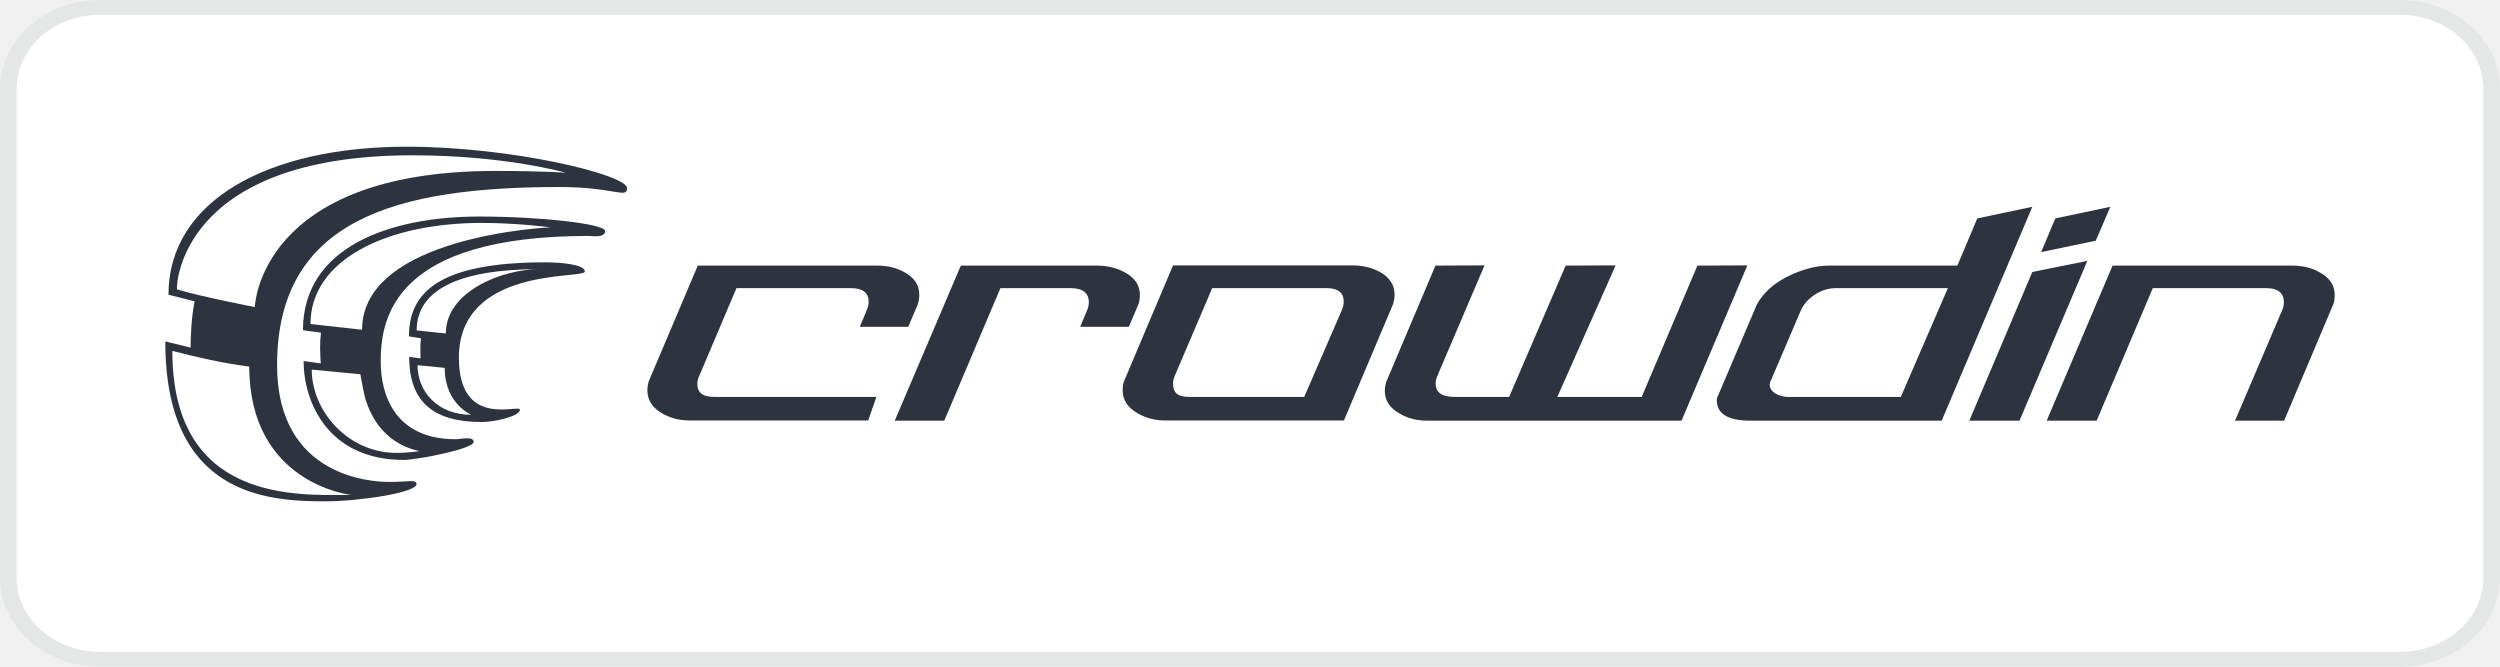
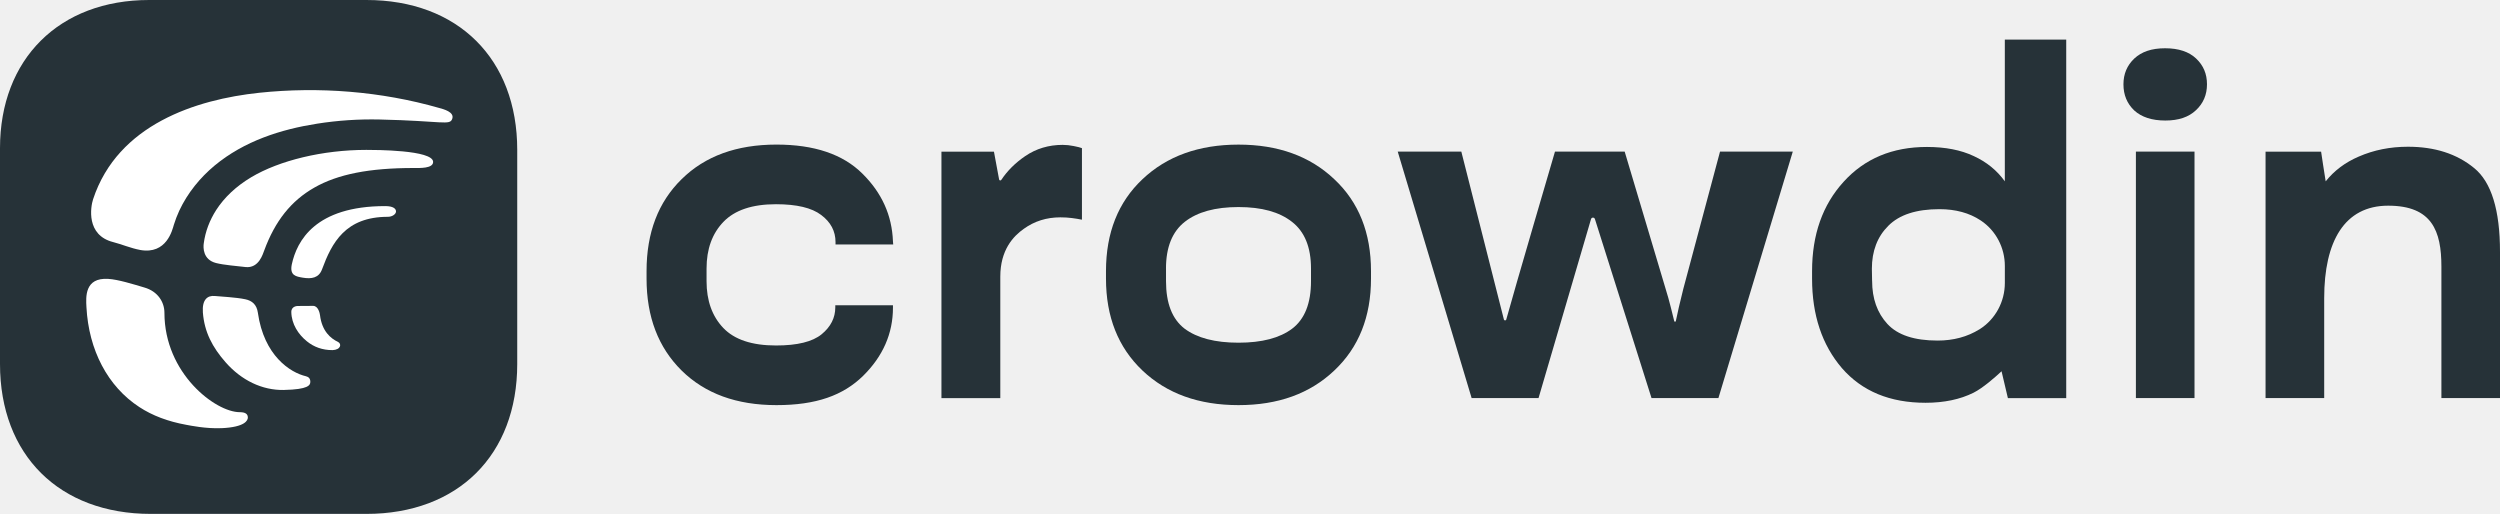
- <svg xmlns="http://www.w3.org/2000/svg" width="150" height="40" viewBox="0 0 150 40" fill="none">
-   <path d="M0 5.333C0 2.388 2.686 0 6 0H144C147.314 0 150 2.388 150 5.333V34.667C150 37.612 147.314 40 144 40H6C2.686 40 0 37.612 0 34.667V5.333Z" fill="white" />
-   <path fill-rule="evenodd" clip-rule="evenodd" d="M144 0.889H6C3.239 0.889 1 2.879 1 5.333V34.667C1 37.121 3.239 39.111 6 39.111H144C146.761 39.111 149 37.121 149 34.667V5.333C149 2.879 146.761 0.889 144 0.889ZM6 0C2.686 0 0 2.388 0 5.333V34.667C0 37.612 2.686 40 6 40H144C147.314 40 150 37.612 150 34.667V5.333C150 2.388 147.314 0 144 0H6Z" fill="#263238" fill-opacity="0.12" />
-   <path d="M42.915 23.815C42.198 23.815 41.84 23.605 41.84 23.021C41.84 22.879 41.88 22.708 41.973 22.509L44.188 17.288H51.058C51.761 17.288 52.12 17.558 52.12 18.113C52.12 18.269 52.08 18.44 51.987 18.654L51.589 19.607H54.494L55.064 18.269C55.13 18.056 55.157 17.871 55.157 17.686C55.157 17.103 54.865 16.662 54.268 16.334C53.791 16.064 53.247 15.936 52.637 15.936H41.867L38.935 22.851C38.869 23.05 38.843 23.235 38.843 23.42C38.843 24.003 39.148 24.473 39.745 24.814C40.222 25.084 40.766 25.227 41.376 25.227H52.093L52.583 23.815H42.915ZM65.808 15.936H57.65L53.685 25.241H56.656L60.025 17.288H64.229C64.959 17.288 65.33 17.572 65.33 18.141C65.33 18.312 65.29 18.483 65.211 18.654L64.813 19.607H67.731L68.301 18.269C68.367 18.07 68.394 17.885 68.394 17.7C68.394 17.117 68.089 16.662 67.479 16.334C66.975 16.064 66.418 15.936 65.808 15.936ZM81.153 15.922H70.383L67.452 22.851C67.386 23.007 67.359 23.192 67.359 23.42C67.359 24.003 67.664 24.458 68.261 24.8C68.752 25.084 69.296 25.227 69.893 25.227H80.636L83.581 18.255C83.647 18.042 83.674 17.857 83.674 17.672C83.674 17.088 83.368 16.633 82.772 16.306C82.281 16.05 81.75 15.922 81.153 15.922ZM78.254 23.815H71.384C70.681 23.815 70.383 23.59 70.383 23.021C70.383 22.851 70.423 22.68 70.503 22.509L72.731 17.288H79.602C80.278 17.288 80.623 17.558 80.623 18.099C80.623 18.255 80.583 18.44 80.49 18.654L78.254 23.815ZM85.65 25.241H100.89L104.842 15.922L101.845 15.936L98.502 23.815H93.44L96.937 15.922L93.939 15.936L90.548 23.815H87.294C86.577 23.815 86.141 23.59 86.141 23.021C86.141 22.851 86.18 22.68 86.26 22.509L89.072 15.922L86.127 15.936L83.183 22.893C83.116 23.093 83.09 23.277 83.09 23.462C83.09 24.046 83.408 24.515 84.032 24.843C84.496 25.113 85.053 25.241 85.65 25.241ZM121.939 12.408L118.636 13.105L117.443 15.936H109.736C109.033 15.936 108.291 16.121 107.495 16.477C106.513 16.918 105.824 17.515 105.412 18.269L103.012 23.904C102.945 24.786 103.622 25.241 105.028 25.241H116.501L121.939 12.408ZM107.18 23.815C106.504 23.744 106.115 23.391 106.195 22.964L108.039 18.654C108.211 18.255 108.503 17.928 108.901 17.672C109.299 17.416 109.723 17.288 110.148 17.288H116.872L114.05 23.815H107.18ZM121.17 25.241L125.241 15.651L121.939 16.32L118.159 25.241H121.17ZM125.746 14.442L126.621 12.408L123.318 13.105L122.469 15.125L125.746 14.442ZM137.524 15.936H126.754L122.801 25.241H125.799L129.167 17.288H135.958C136.675 17.288 137.033 17.572 137.033 18.141C137.033 18.312 136.993 18.483 136.913 18.654L134.102 25.241H137.046L139.991 18.269C140.057 18.113 140.083 17.928 140.083 17.7C140.083 17.117 139.778 16.662 139.168 16.334C138.704 16.064 138.147 15.936 137.524 15.936Z" fill="#2E3340" />
-   <path d="M24.896 19.217C25.437 16.338 29.66 15.523 34.118 16.064C34.248 16.086 34.237 16.295 34.151 16.284C30.331 16.284 27.239 18.252 27.239 21.561C27.239 24.175 28.999 24.92 30.536 24.699C30.564 24.698 30.591 24.707 30.613 24.724C30.635 24.741 30.65 24.765 30.657 24.792C30.663 24.82 30.66 24.849 30.648 24.874C30.636 24.899 30.615 24.919 30.59 24.931C29.911 25.24 29.408 25.175 28.664 25.141H28.545C26.879 25.097 25.178 24.752 24.896 21.773L25.699 21.347V20.597C25.689 20.454 25.689 20.31 25.699 20.167L24.985 20.068C24.996 19.968 24.896 19.328 24.896 19.217Z" fill="white" />
-   <path d="M30.861 13.253C32.727 13.207 33.605 13.433 35.429 13.846C35.456 13.85 35.48 13.862 35.499 13.882C35.519 13.901 35.531 13.927 35.535 13.954C35.538 13.982 35.533 14.01 35.52 14.034C35.507 14.058 35.487 14.077 35.462 14.088C32.585 14.204 22.553 14.11 22.553 21.348C22.553 26.787 25.59 26.917 27.812 26.456C27.837 26.457 27.862 26.466 27.883 26.482C27.903 26.498 27.918 26.521 27.925 26.546C27.933 26.572 27.932 26.599 27.924 26.624C27.915 26.649 27.899 26.671 27.878 26.686C26.915 27.218 26.435 27.239 25.35 27.362C24.919 27.421 24.485 27.452 24.05 27.454C21.417 27.454 18.939 26.602 18.506 21.773L19.784 21.986C19.784 21.572 19.428 20.631 19.428 20.159C19.417 19.959 19.417 19.843 19.428 19.643C19.173 19.609 18.983 19.629 18.506 19.56C18.517 19.398 18.506 18.538 18.506 18.365C19.35 13.813 26.174 12.827 30.861 13.253Z" fill="white" />
-   <path d="M24.797 8.996C29.151 8.939 33.054 9.642 37.161 11.072C37.175 11.075 37.189 11.081 37.202 11.089C37.214 11.097 37.224 11.107 37.233 11.12C37.241 11.132 37.246 11.146 37.249 11.16C37.252 11.174 37.252 11.189 37.249 11.203C37.246 11.218 37.241 11.231 37.232 11.243C37.224 11.256 37.214 11.266 37.201 11.274C37.189 11.282 37.175 11.288 37.161 11.291C37.146 11.294 37.131 11.294 37.117 11.291C35.315 11.181 25.229 10.088 20.365 13.608C15.645 16.941 15.022 25.011 19.145 27.951C21.267 29.481 22.443 29.051 23.78 29.051C23.809 29.05 23.836 29.058 23.859 29.075C23.881 29.092 23.897 29.116 23.904 29.143C23.91 29.17 23.907 29.199 23.895 29.224C23.882 29.249 23.861 29.269 23.836 29.28C22.21 29.886 20.488 29.767 18.751 29.762C14.451 29.762 9.985 28.266 9.985 20.495C10.505 20.627 11.19 20.812 11.687 20.921C11.698 20.298 11.61 19.182 11.687 18.471C11.71 18.22 11.798 17.98 11.798 17.739L10.427 17.513C10.472 17.273 10.558 15.836 10.624 15.596C12.127 10.426 18.375 8.996 24.797 8.996Z" fill="white" />
-   <path d="M32.712 15.74C26.286 15.74 24.538 17.578 24.538 20.181C24.538 20.181 25.078 20.274 25.258 20.3C25.207 20.697 25.22 21.106 25.232 21.503C25.014 21.476 24.783 21.437 24.551 21.41C24.551 24.067 25.952 25.322 28.908 25.322C29.614 25.322 31.195 24.992 31.195 24.582C31.195 24.212 27.533 25.772 27.533 21.463C27.533 15.939 35.089 16.758 35.089 16.296C35.102 15.846 33.547 15.74 32.712 15.74ZM28.265 24.886C26.273 24.886 25.052 23.512 25.052 21.912L26.684 22.071C26.684 24.291 28.329 24.886 28.265 24.886ZM26.749 20.009L25.001 19.824C25.001 17.406 27.507 16.15 32.352 16.15C30.154 16.15 26.749 17.472 26.749 20.009Z" fill="#2E3340" />
-   <path d="M28.741 12.992C23.421 12.992 18.178 14.802 18.178 19.811C18.178 19.811 18.988 19.93 19.257 19.957C19.18 20.565 19.206 21.199 19.245 21.807L18.216 21.662C18.216 24.107 19.669 27.596 24.231 27.596C24.963 27.596 28.42 26.948 28.42 26.512C28.42 26.155 27.61 26.354 27.341 26.354C23.678 26.354 22.843 23.671 22.843 21.701C22.843 19.137 23.562 14.155 35.334 14.155C35.475 14.155 36.31 14.3 36.31 13.864C36.31 13.428 32.429 12.992 28.741 12.992ZM25.169 27.067C24.719 27.133 24.244 27.173 23.794 27.173C20.864 27.173 18.705 24.649 18.705 22.177L21.622 22.455C21.622 22.455 21.84 23.684 21.93 23.961C22.046 24.318 22.187 24.662 22.367 24.992C22.984 26.102 23.974 26.816 25.169 27.067ZM21.725 19.785L18.628 19.441C18.628 15.556 23.254 13.375 28.908 13.375C31.016 13.375 33.021 13.639 33.021 13.639C33.021 13.639 21.725 14.142 21.725 19.785Z" fill="#2E3340" />
-   <path d="M24.399 8.802C16.149 8.802 10.109 12 10.109 17.683C10.109 17.683 11.292 17.987 11.677 18.08C11.497 18.992 11.446 19.93 11.433 20.855L9.917 20.485C9.917 29.737 16.046 30.08 19.516 30.08C21.585 30.08 24.991 29.552 24.991 29.049C24.991 28.745 24.477 28.917 23.358 28.917C22.382 28.917 16.625 28.679 16.625 21.913C16.625 13.15 23.795 11.221 33.575 11.221C36.865 11.221 37.623 11.947 37.623 11.287C37.636 10.494 30.761 8.802 24.399 8.802ZM21.084 29.697C17.974 29.697 10.341 30.239 10.341 21.053C11.767 21.424 13.373 21.794 14.954 21.992C14.967 29.063 21.084 29.697 21.084 29.697ZM29.72 10.256C15.52 10.256 15.288 18.424 15.288 18.424C15.288 18.424 12.191 17.829 10.623 17.366C10.559 17.366 10.611 9.318 24.746 9.318C30.311 9.318 33.935 10.362 33.935 10.362C32.791 10.282 30.992 10.256 29.72 10.256Z" fill="#2E3340" />
+ <svg xmlns="http://www.w3.org/2000/svg" width="180" height="37" viewBox="0 0 180 37" fill="none">
+   <path d="M46.552 20.06C46.552 22.81 47.394 25.014 49.076 26.677C50.76 28.338 53.035 29.169 55.905 29.169C58.775 29.169 60.706 28.467 62.141 27.064C63.575 25.65 64.293 24.011 64.293 22.148V21.978H60.141V22.13C60.141 22.881 59.813 23.528 59.159 24.066C58.503 24.605 57.408 24.875 55.871 24.875C54.144 24.875 52.877 24.453 52.075 23.611C51.274 22.77 50.872 21.647 50.872 20.244V19.335C50.872 17.932 51.279 16.809 52.093 15.968C52.907 15.126 54.166 14.704 55.871 14.704C57.362 14.704 58.447 14.962 59.125 15.478C59.815 15.994 60.158 16.646 60.158 17.432V17.601H64.311L64.293 17.381C64.225 15.506 63.491 13.88 62.09 12.498C60.688 11.105 58.627 10.41 55.905 10.41C53.035 10.41 50.758 11.241 49.076 12.902C47.392 14.553 46.552 16.757 46.552 19.519V20.058V20.06Z" fill="#263238" />
+   <path d="M67.785 28.664H72.022V19.918C72.022 18.003 72.948 17.013 73.716 16.473C74.484 15.922 75.36 15.649 76.342 15.649C76.647 15.649 76.924 15.666 77.172 15.699C77.431 15.732 77.675 15.772 77.9 15.818V10.666C77.787 10.621 77.589 10.57 77.307 10.515C77.035 10.459 76.77 10.431 76.51 10.431C75.505 10.431 74.607 10.701 73.816 11.239C73.104 11.724 72.528 12.297 72.092 12.954C72.046 13.022 71.939 12.995 71.934 12.913L71.564 10.919H67.784V28.664H67.785Z" fill="#263238" />
+   <path d="M79.631 20.06C79.631 22.81 80.506 25.014 82.257 26.677C84.007 28.338 86.312 29.169 89.171 29.169C92.031 29.169 94.318 28.338 96.069 26.677C97.832 25.016 98.712 22.81 98.712 20.06V19.521C98.712 16.761 97.832 14.554 96.069 12.904C94.318 11.243 92.019 10.412 89.171 10.412C86.325 10.412 84.009 11.243 82.257 12.904C80.506 14.554 79.631 16.759 79.631 19.521V20.06ZM83.951 19.336C83.951 17.799 84.404 16.677 85.307 15.969C86.211 15.262 87.498 14.908 89.171 14.908C90.845 14.908 92.115 15.262 93.018 15.969C93.934 16.677 94.392 17.799 94.392 19.336V20.246C94.392 21.841 93.939 22.979 93.036 23.664C92.143 24.336 90.856 24.674 89.171 24.674C87.488 24.674 86.195 24.338 85.291 23.664C84.399 22.979 83.953 21.839 83.953 20.246V19.336H83.951Z" fill="#263238" />
+   <path d="M100.636 10.915L105.957 28.66H110.775L114.554 15.774C114.594 15.636 114.79 15.633 114.834 15.771L118.909 28.66H123.726L129.081 10.915H123.842L121.198 20.799C121.086 21.248 120.977 21.691 120.876 22.128C120.818 22.404 120.721 22.841 120.66 23.118C120.646 23.179 120.558 23.181 120.544 23.118C120.469 22.801 120.388 22.471 120.298 22.126C120.186 21.677 120.062 21.234 119.925 20.797L116.976 10.914H111.959C111.959 10.914 108.998 20.995 108.451 23.005C108.428 23.092 108.304 23.09 108.281 23.005L105.215 10.915H100.633H100.636Z" fill="#263238" />
+   <path d="M130.469 20.06C130.469 22.686 131.186 24.835 132.621 26.508C134.066 28.169 136.073 29 138.638 29C139.971 29 141.123 28.759 142.093 28.277C142.769 27.937 143.635 27.175 144.112 26.731C144.307 27.546 144.568 28.665 144.568 28.665H148.768V2.853H144.347V13.056C143.783 12.27 143.037 11.663 142.111 11.238C141.185 10.8 140.06 10.581 138.739 10.581C136.254 10.581 134.254 11.417 132.74 13.089C131.227 14.749 130.469 16.893 130.469 19.519V20.058V20.06ZM134.791 20.229L134.775 19.354C134.775 18.075 135.17 17.041 135.961 16.255C136.752 15.459 137.978 15.06 139.639 15.06C140.802 15.06 141.792 15.33 142.604 15.868C142.613 15.873 142.62 15.879 142.628 15.884C143.716 16.612 144.349 17.846 144.349 19.15V20.37C144.349 21.71 143.681 22.974 142.546 23.697C142.537 23.702 142.528 23.707 142.52 23.712C141.65 24.251 140.644 24.521 139.504 24.521C137.831 24.521 136.629 24.122 135.894 23.326C135.159 22.529 134.793 21.496 134.793 20.227L134.791 20.229Z" fill="#263238" />
+   <path d="M153.785 28.663H158.005V10.917H153.785V28.662V28.663ZM152.888 6.069C152.888 6.832 153.148 7.461 153.667 7.954C154.199 8.437 154.943 8.678 155.904 8.678C156.865 8.678 157.588 8.43 158.107 7.937C158.638 7.444 158.903 6.82 158.903 6.069C158.903 5.318 158.644 4.711 158.123 4.216C157.603 3.723 156.858 3.475 155.886 3.475C154.914 3.475 154.199 3.723 153.667 4.216C153.148 4.709 152.888 5.328 152.888 6.069Z" fill="#263238" />
+   <path d="M163.122 28.663H167.342V21.466C167.342 17.391 168.793 14.809 171.95 14.809C175.108 14.809 175.781 16.633 175.781 19.195V28.663H180V18.141C180 15.122 179.379 13.106 178.135 12.097C176.892 11.076 175.306 10.565 173.373 10.565C172.098 10.565 170.917 10.8 169.831 11.273C168.856 11.691 168.061 12.287 167.449 13.057C167.398 12.784 167.12 10.919 167.12 10.919H163.12V28.663H163.122Z" fill="#263238" />
+   <path d="M26.379 37H10.862C4.267 37 0 32.76 0 26.208V10.674C0 4.24 4.267 0 10.743 0H26.379C32.974 0 37.241 4.24 37.241 10.792V26.208C37.241 32.76 32.974 37 26.379 37Z" fill="#263238" />
+   <path d="M23.926 25.208C23.229 25.208 22.608 24.993 22.095 24.573C21.481 24.077 20.992 23.338 20.975 22.47C20.967 22.031 21.43 22.031 21.43 22.031C21.43 22.031 22.184 22.023 22.55 22.023C22.916 22.031 23.022 22.555 23.04 22.687C23.181 23.864 23.828 24.377 24.325 24.612C24.623 24.752 24.549 25.191 23.926 25.21V25.208Z" fill="white" />
+   <path d="M17.669 19.226C17.055 19.151 16.144 19.087 15.556 18.938C14.602 18.696 14.628 17.814 14.67 17.526C14.785 16.663 15.092 15.864 15.565 15.122C16.153 14.212 16.998 13.413 18.084 12.763C20.123 11.547 23.247 10.792 26.379 10.792C26.96 10.792 31.185 10.792 31.185 11.659C31.185 12.141 30.21 12.096 29.785 12.096C26.594 12.096 24.323 12.541 22.633 13.507C20.966 14.454 19.806 15.903 19.019 18.048C18.936 18.235 18.662 19.339 17.669 19.227V19.226Z" fill="white" />
+   <path d="M20.452 28.078C18.869 28.111 17.377 27.375 16.247 26.089C15.29 25 14.714 23.903 14.607 22.495C14.542 21.575 14.937 21.257 15.473 21.312C15.844 21.349 16.998 21.406 17.658 21.546C18.153 21.649 18.483 21.932 18.566 22.512C19.002 25.609 20.899 26.828 22.029 27.09C22.227 27.137 22.35 27.268 22.343 27.504C22.334 27.73 22.208 28.039 20.454 28.076L20.452 28.078Z" fill="white" />
+   <path d="M15.942 30.827C14.82 30.875 13.721 30.642 13.407 30.586C12.086 30.344 10.979 29.927 10.03 29.307C7.759 27.826 6.387 25.21 6.224 22.113C6.182 21.378 6.091 19.973 7.793 20.08C8.495 20.119 9.609 20.467 10.394 20.7C11.368 20.98 11.839 21.755 11.839 22.52C11.839 26.887 15.517 29.677 17.263 29.677C17.663 29.677 17.845 29.806 17.845 30.063C17.845 30.255 17.664 30.754 15.944 30.829L15.942 30.827Z" fill="white" />
+   <path d="M10.083 17.995C9.419 17.872 8.771 17.59 8.139 17.428C6.187 16.929 6.52 14.901 6.703 14.345C8.479 8.961 14.119 7.161 18.671 6.679C22.956 6.227 27.441 6.576 31.618 7.773C31.916 7.855 32.739 8.059 32.561 8.556C32.384 9.054 31.889 8.707 27.332 8.604C25.83 8.571 24.329 8.668 22.824 8.906C20.24 9.311 17.584 10.151 15.449 11.923C14.419 12.781 13.514 13.875 12.908 15.168C12.75 15.507 12.625 15.846 12.518 16.185C12.41 16.544 12.003 18.345 10.085 17.997L10.083 17.995Z" fill="white" />
+   <path d="M21.01 19.034C21.375 17.349 22.694 14.839 27.737 14.839C28.319 14.839 28.513 15.031 28.513 15.224C28.513 15.417 28.242 15.61 27.931 15.61C24.867 15.61 23.893 17.478 23.186 19.393C22.959 20.009 22.439 20.101 21.789 19.991C21.334 19.908 20.839 19.853 21.01 19.034Z" fill="white" />
</svg>
